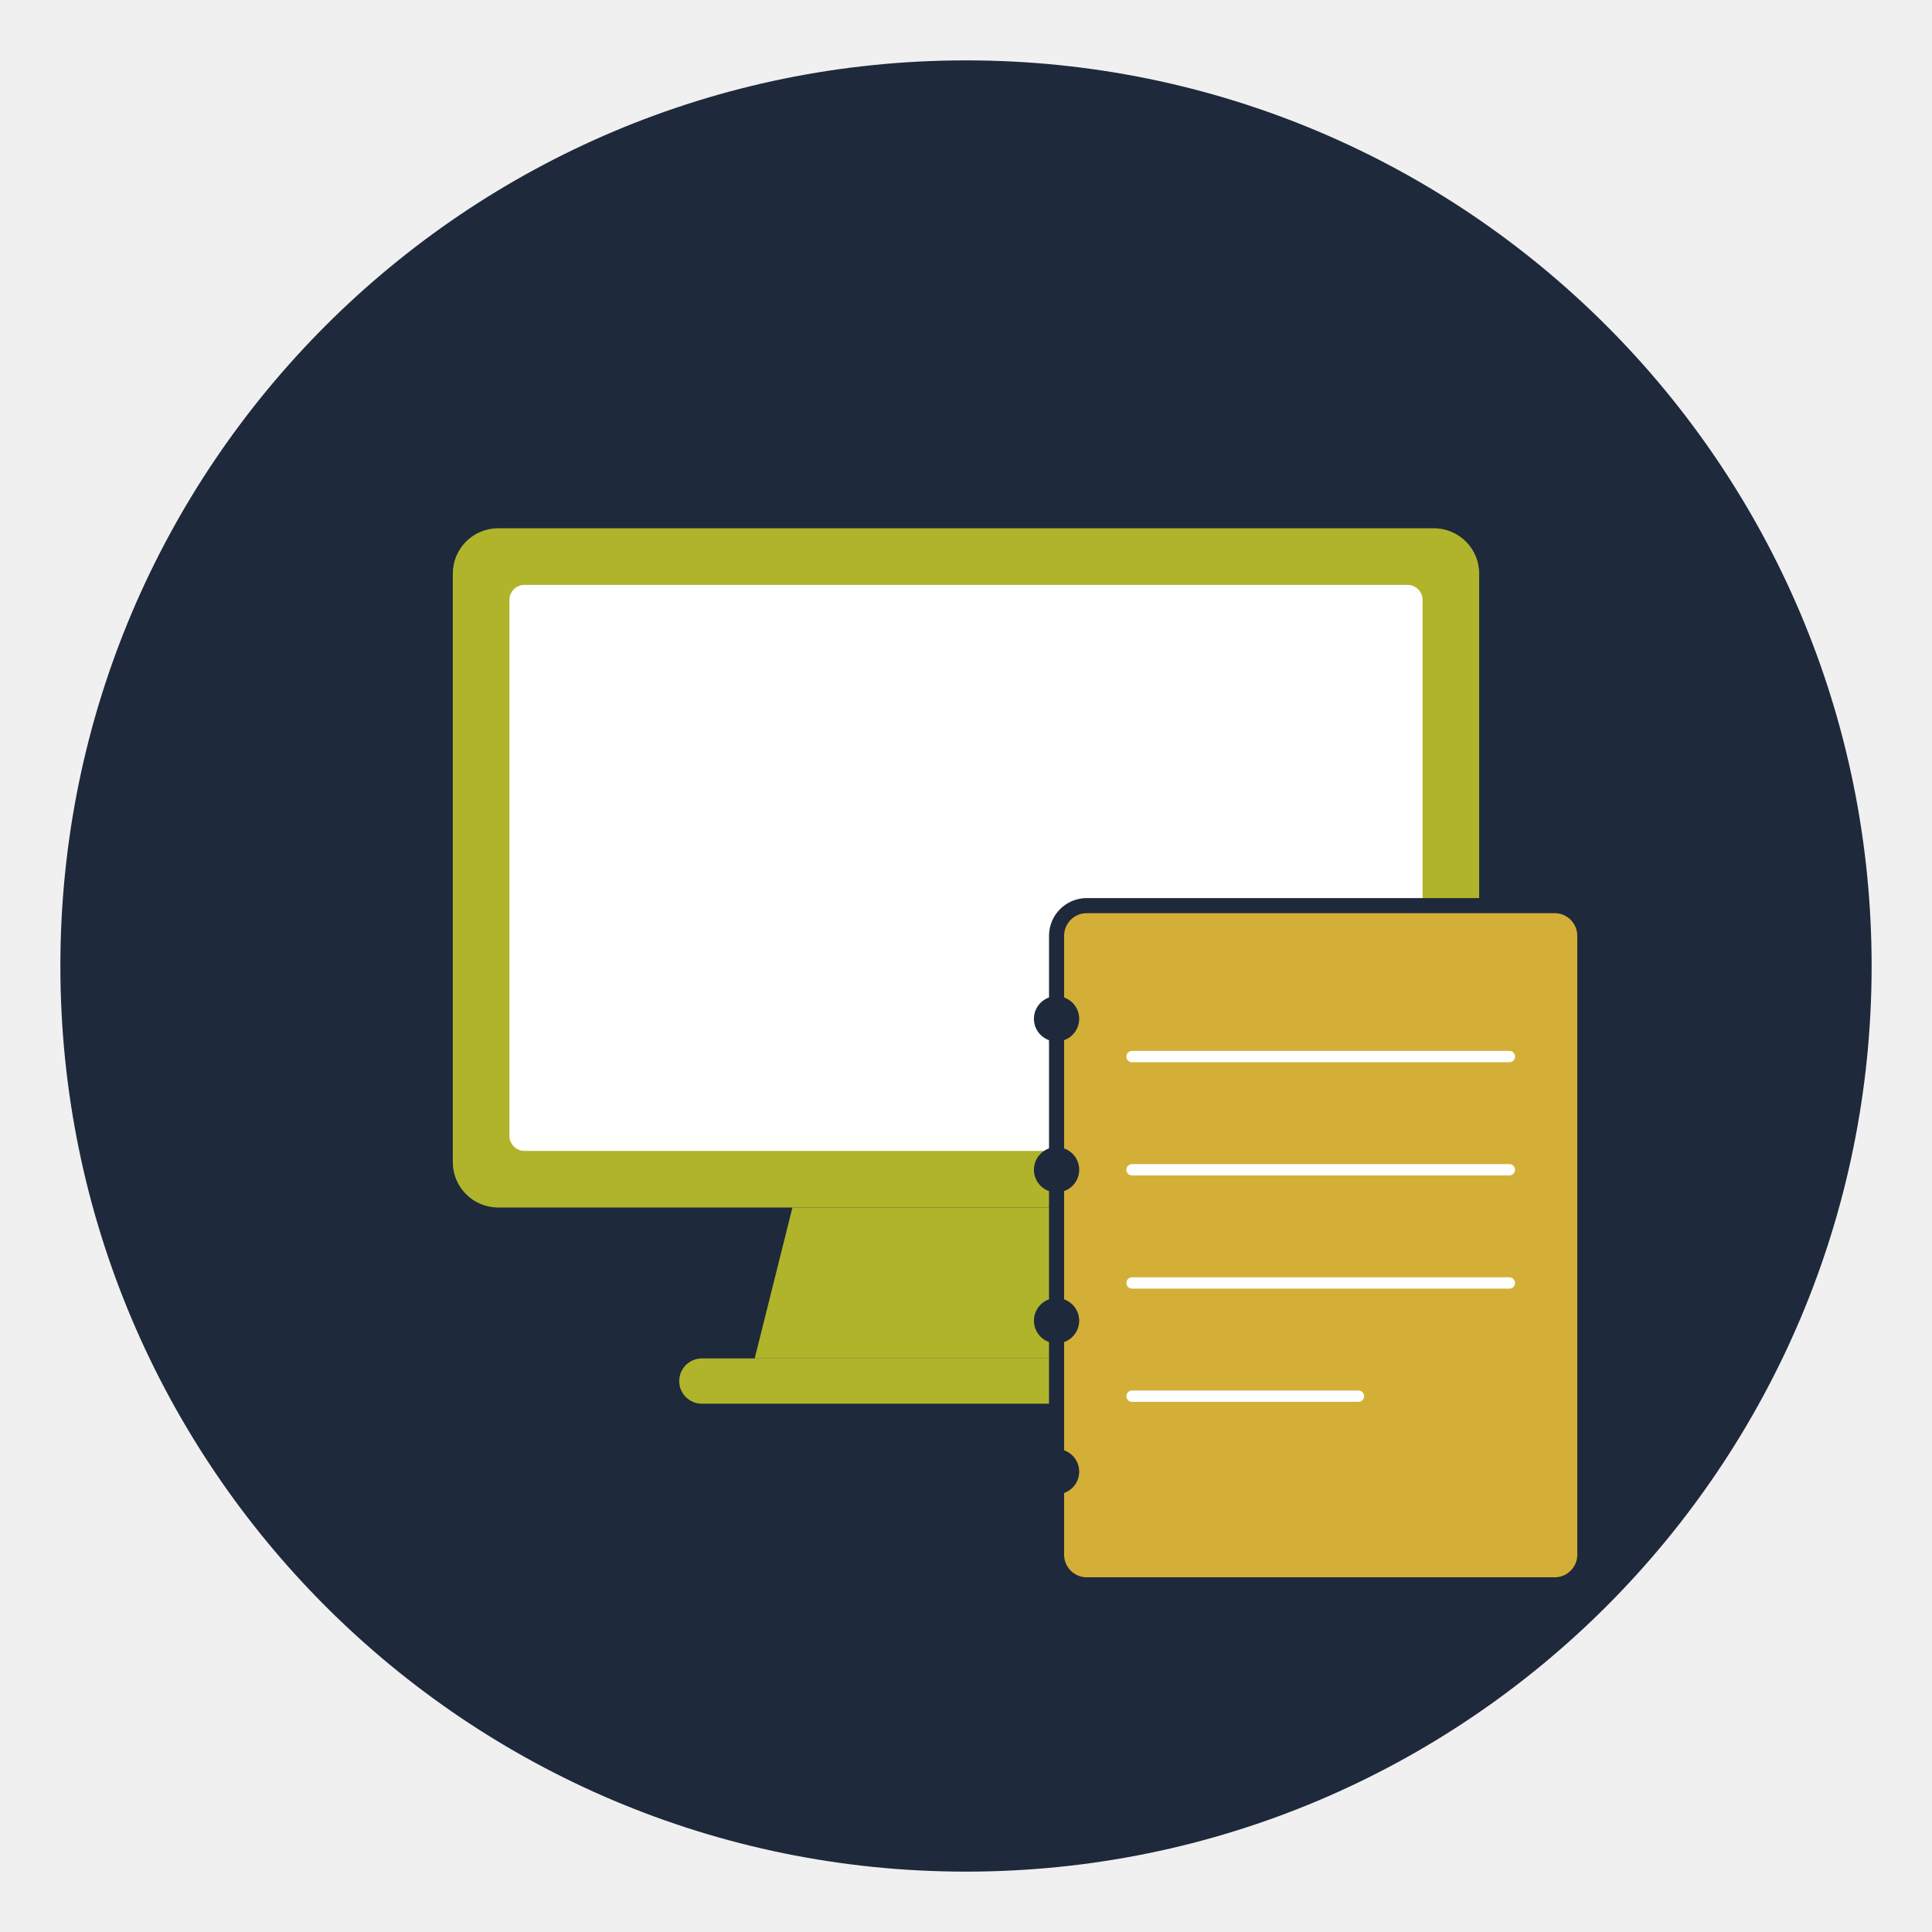
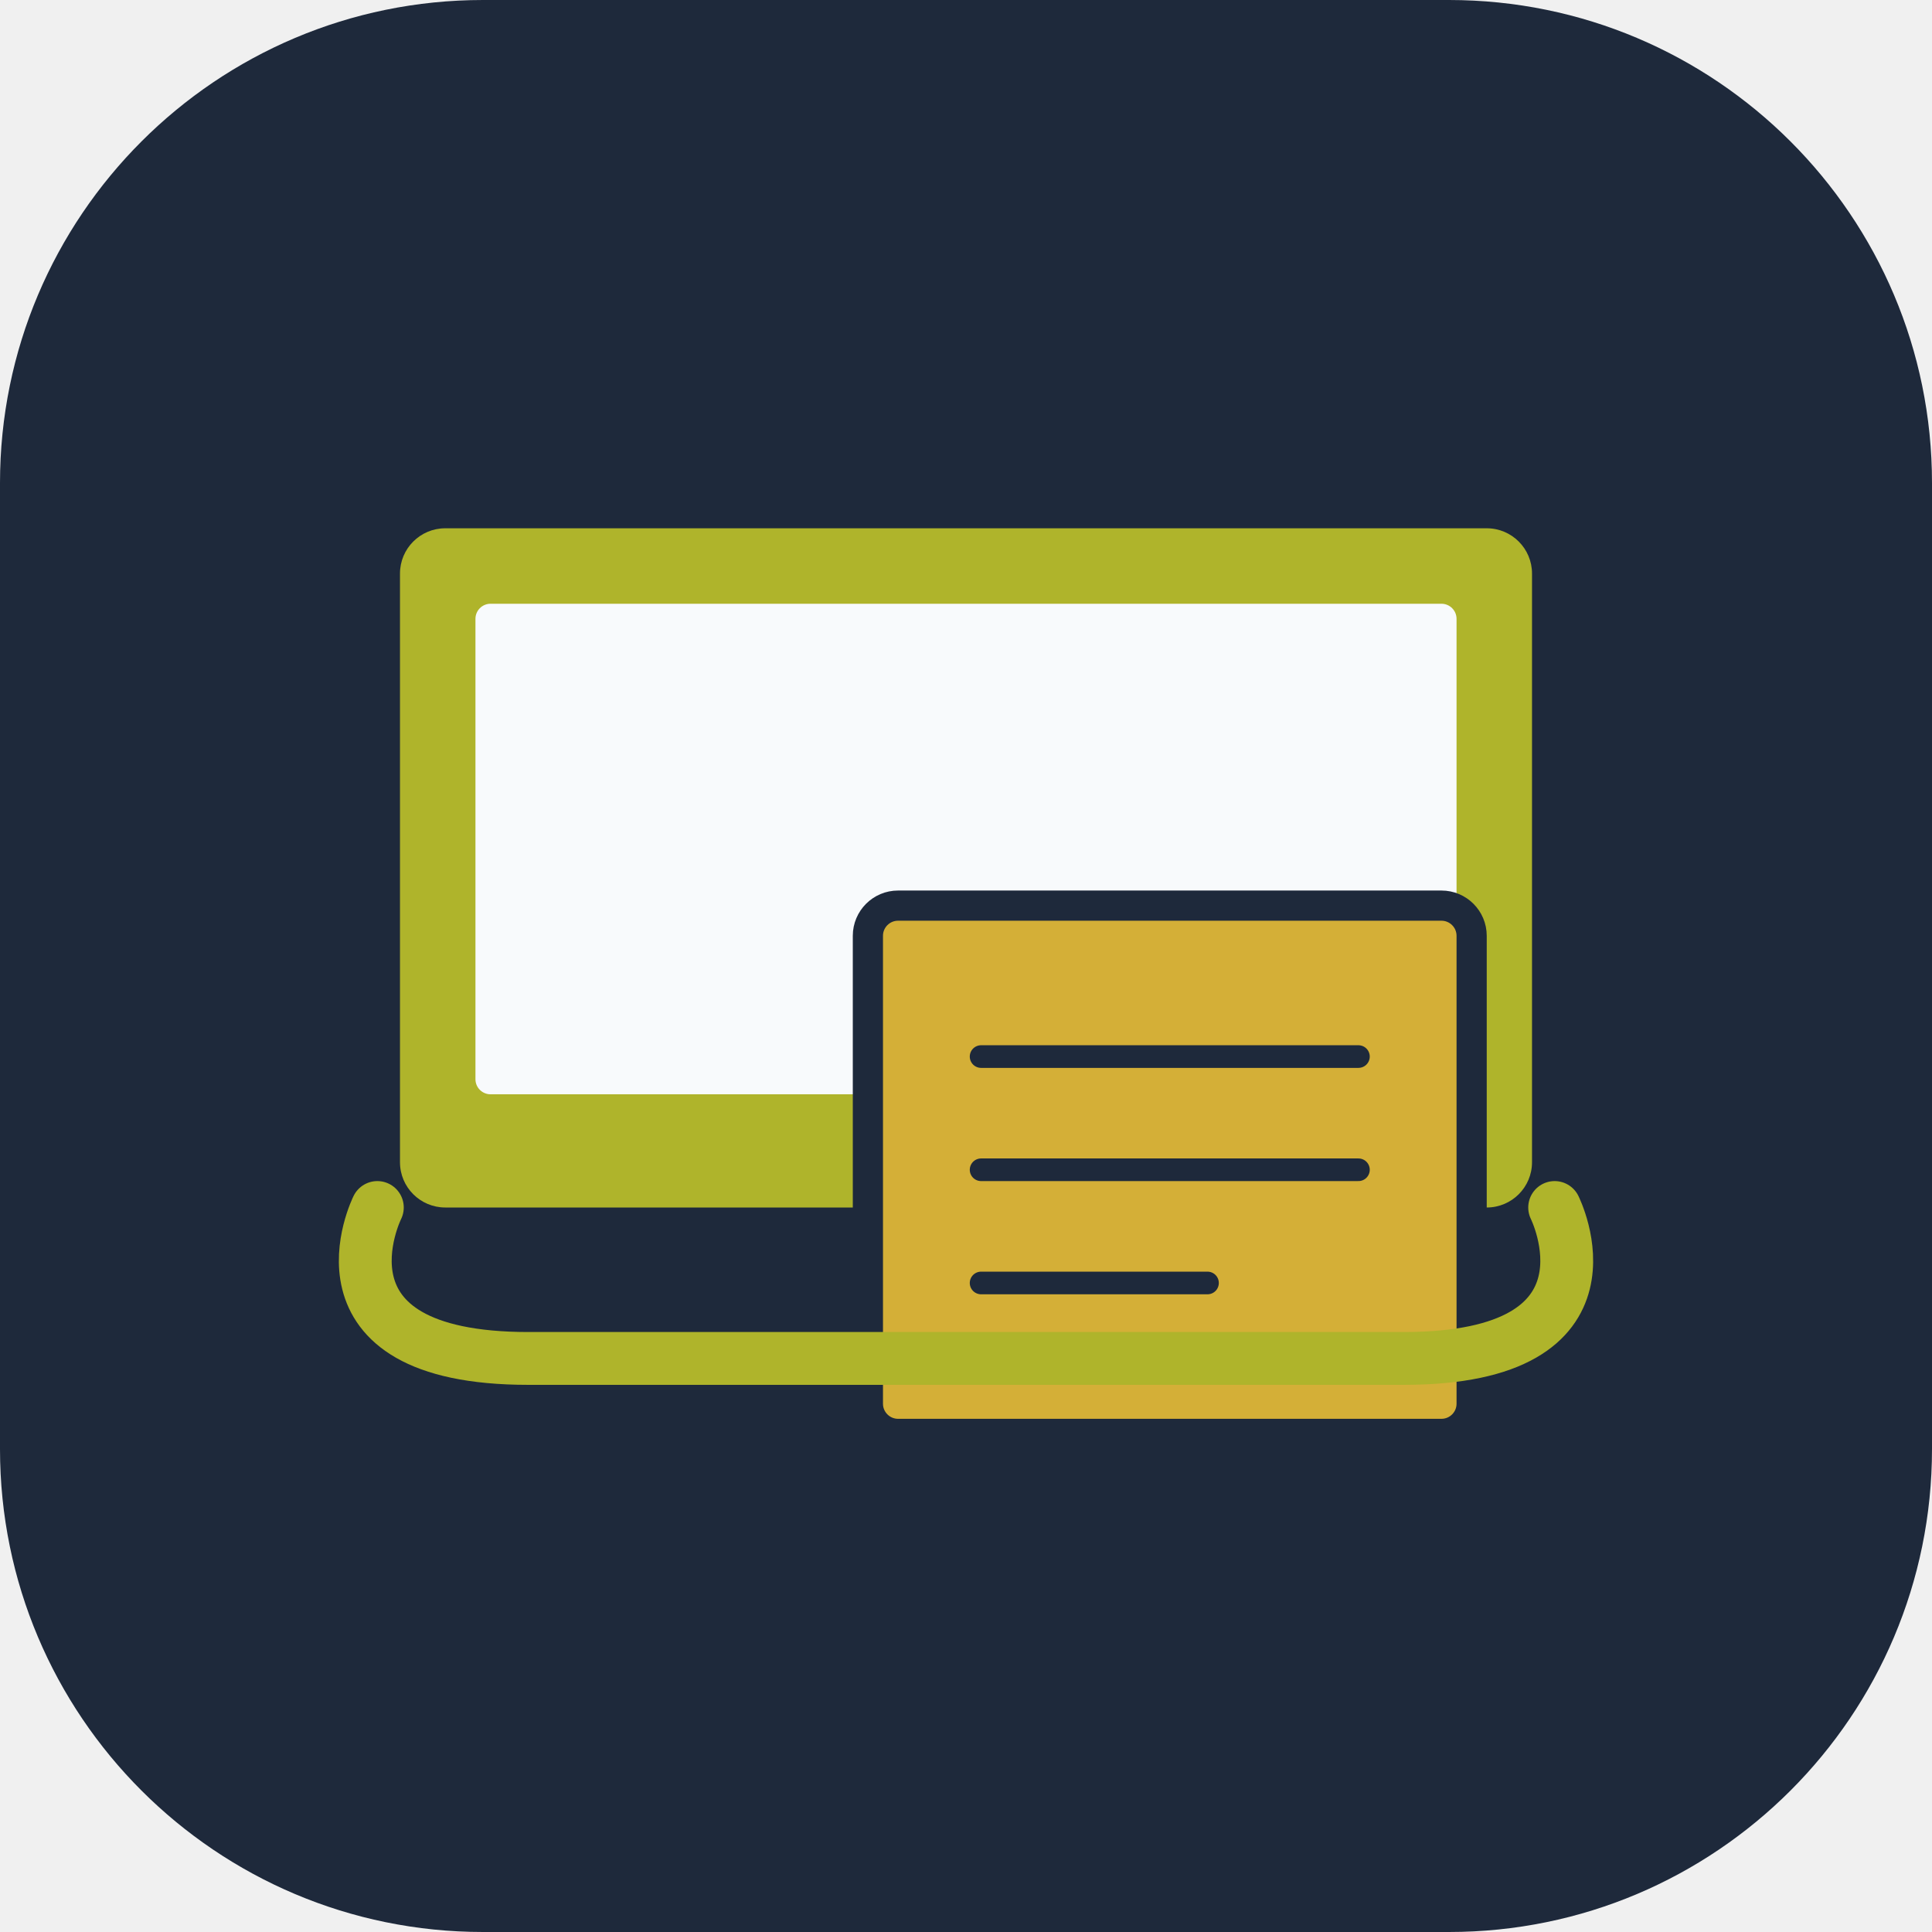
<svg xmlns="http://www.w3.org/2000/svg" width="512" height="512" viewBox="0 0 512 512" fill="none">
-   <circle cx="256" cy="256" r="240" fill="#1E293B" />
-   <rect x="120" y="140" width="272" height="180" rx="12" fill="#AFB42B" />
-   <rect x="135" y="155" width="242" height="150" rx="4" fill="#FFFFFF" />
-   <path d="M210 320L200 360H312L302 320H210Z" fill="#AFB42B" />
-   <rect x="180" y="360" width="152" height="12" rx="6" fill="#AFB42B" />
-   <rect x="280" y="240" width="140" height="180" rx="8" fill="#D4AF37" stroke="#1E293B" stroke-width="4" />
-   <line x1="300" y1="280" x2="400" y2="280" stroke="#FFFFFF" stroke-width="3" stroke-linecap="round" />
-   <line x1="300" y1="310" x2="400" y2="310" stroke="#FFFFFF" stroke-width="3" stroke-linecap="round" />
-   <line x1="300" y1="340" x2="400" y2="340" stroke="#FFFFFF" stroke-width="3" stroke-linecap="round" />
-   <line x1="300" y1="370" x2="360" y2="370" stroke="#FFFFFF" stroke-width="3" stroke-linecap="round" />
-   <circle cx="280" cy="270" r="6" fill="#1E293B" />
-   <circle cx="280" cy="310" r="6" fill="#1E293B" />
-   <circle cx="280" cy="350" r="6" fill="#1E293B" />
-   <circle cx="280" cy="390" r="6" fill="#1E293B" />
+   <rect width="512" height="512" rx="128" fill="#1E293B" />
+   <rect x="106" y="140" width="300" height="180" rx="12" fill="#AFB42B" />
+   <rect x="126" y="160" width="260" height="130" rx="4" fill="#F8FAFC" />
+   <rect x="230" y="240" width="160" height="140" rx="8" fill="#D4AF37" stroke="#1E293B" stroke-width="8" />
+   <path d="M260 280H360" stroke="#1E293B" stroke-width="6" stroke-linecap="round" />
+   <path d="M260 310H360" stroke="#1E293B" stroke-width="6" stroke-linecap="round" />
+   <path d="M260 340H320" stroke="#1E293B" stroke-width="6" stroke-linecap="round" />
+   <path d="M100 320C100 320 80 360 140 360H372C432 360 412 320 412 320" stroke="#AFB42B" stroke-width="14" stroke-linecap="round" />
</svg>
